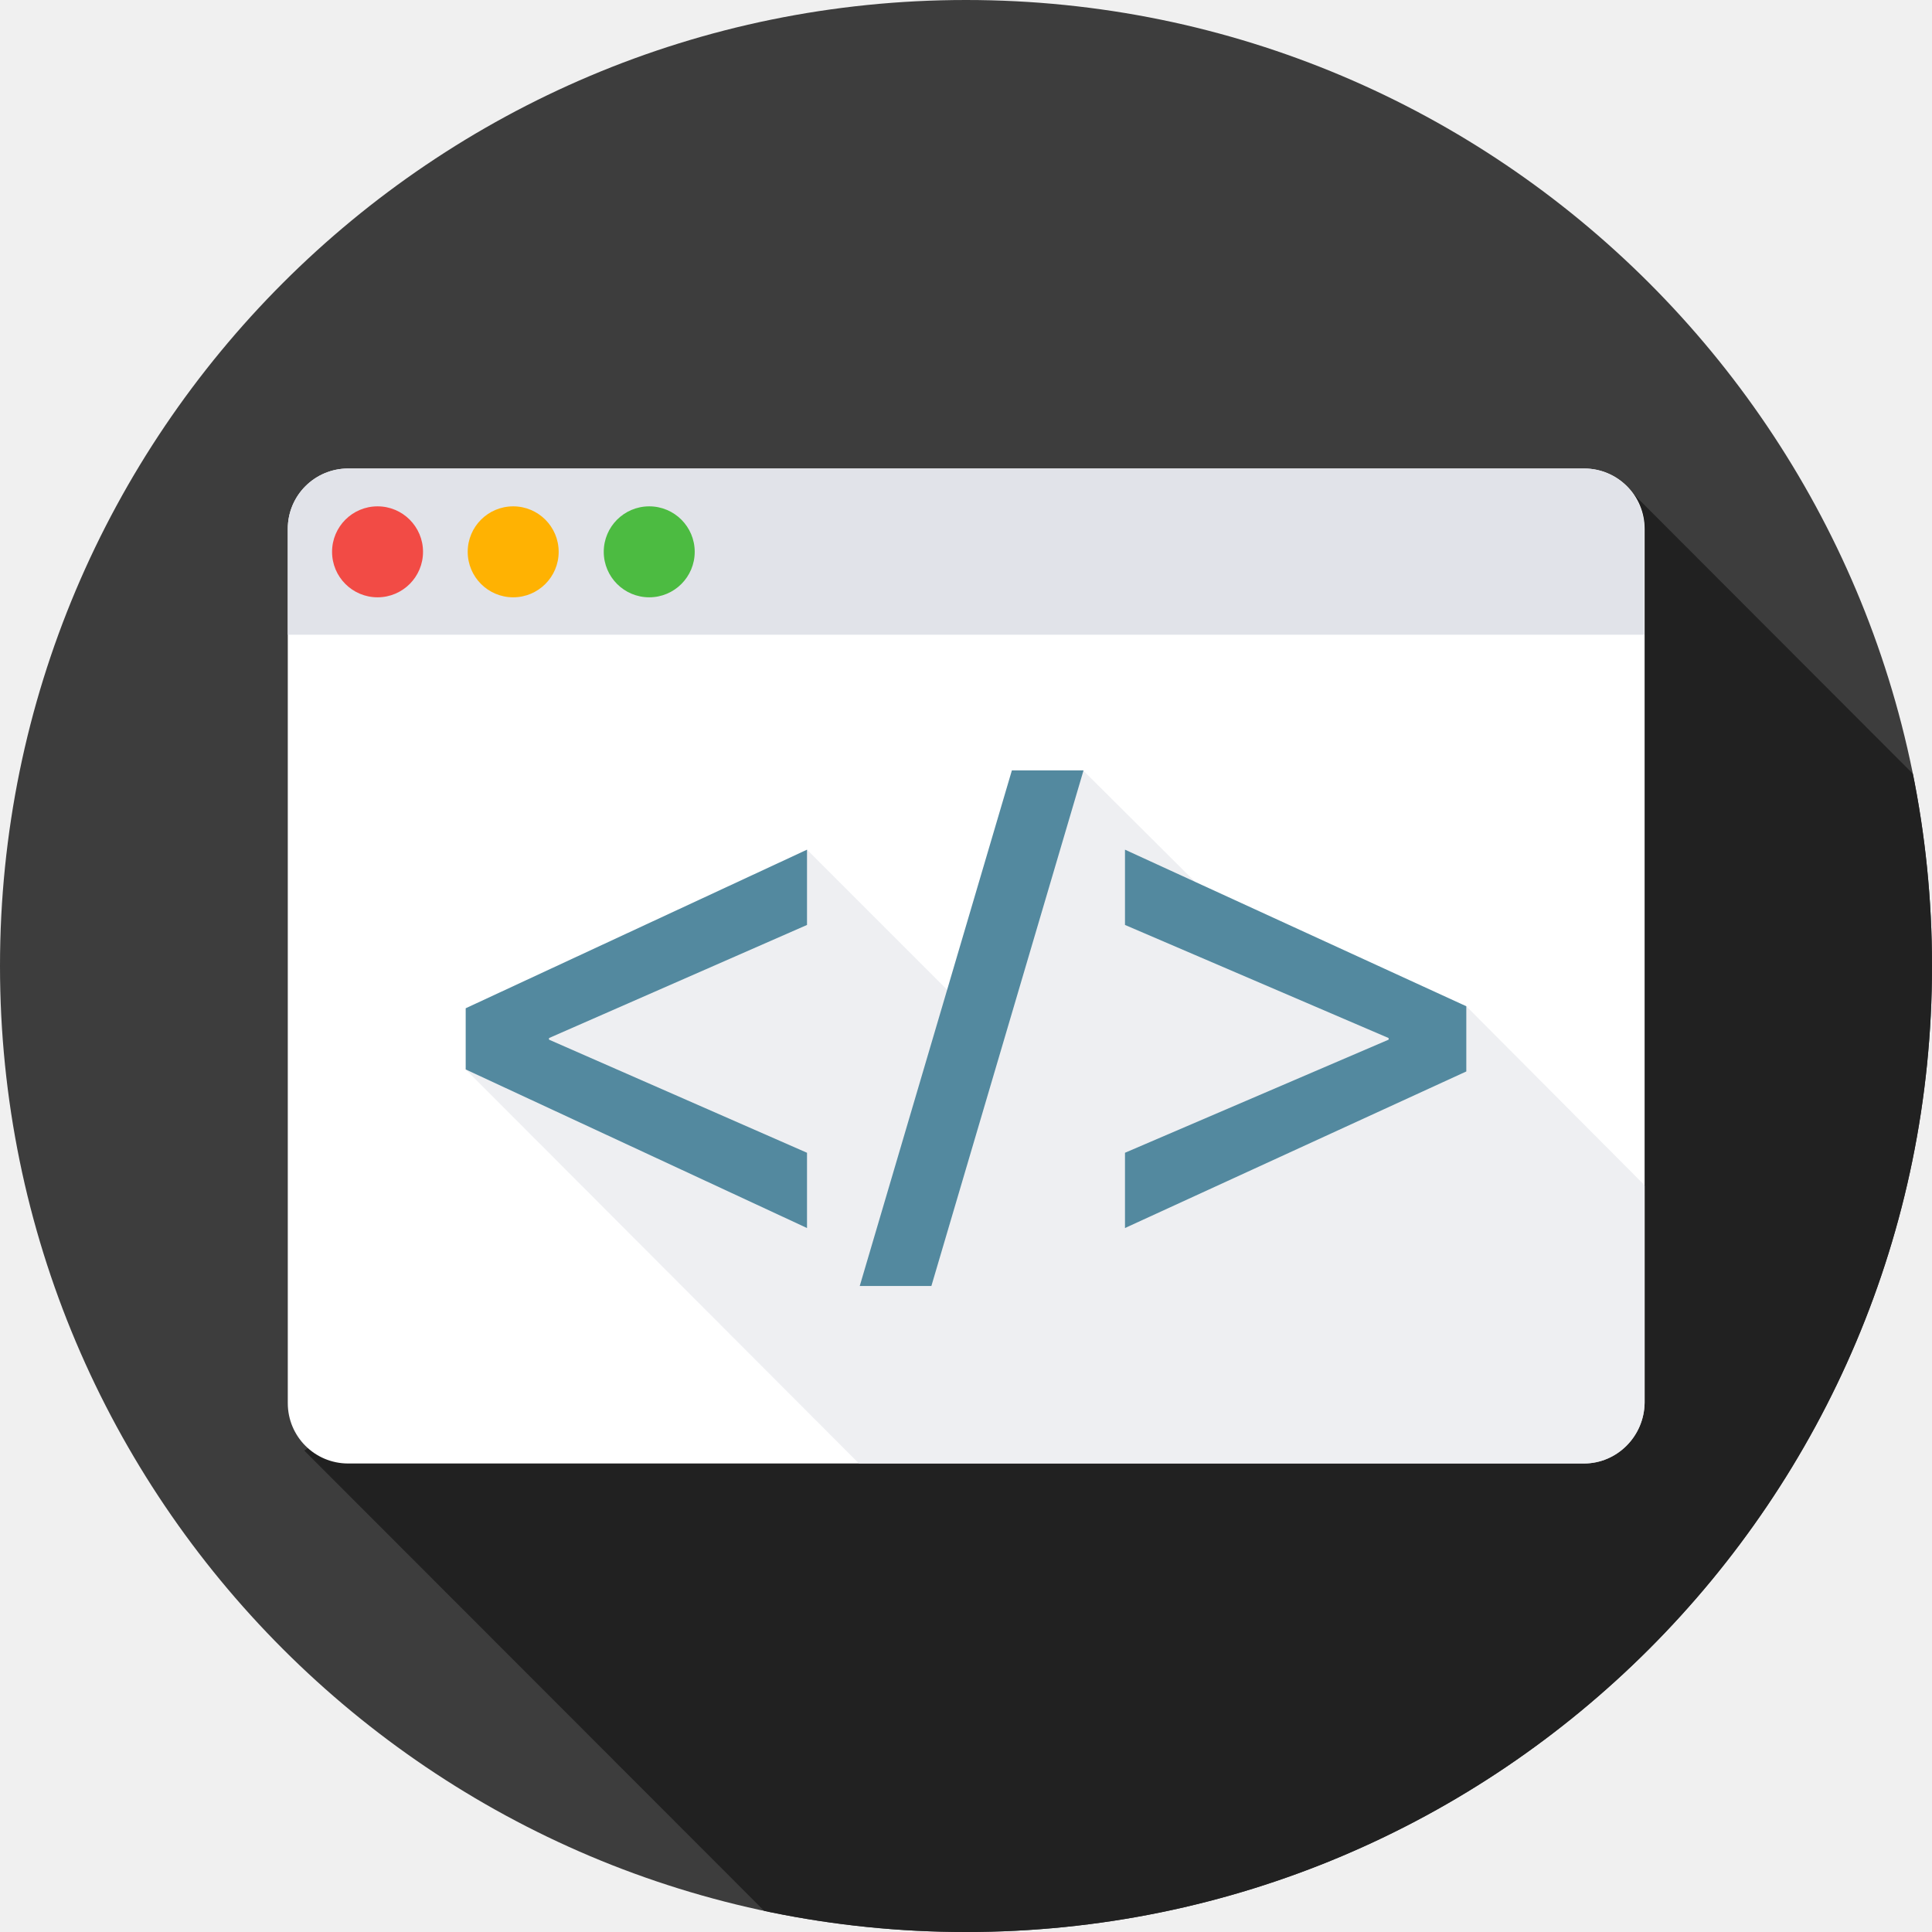
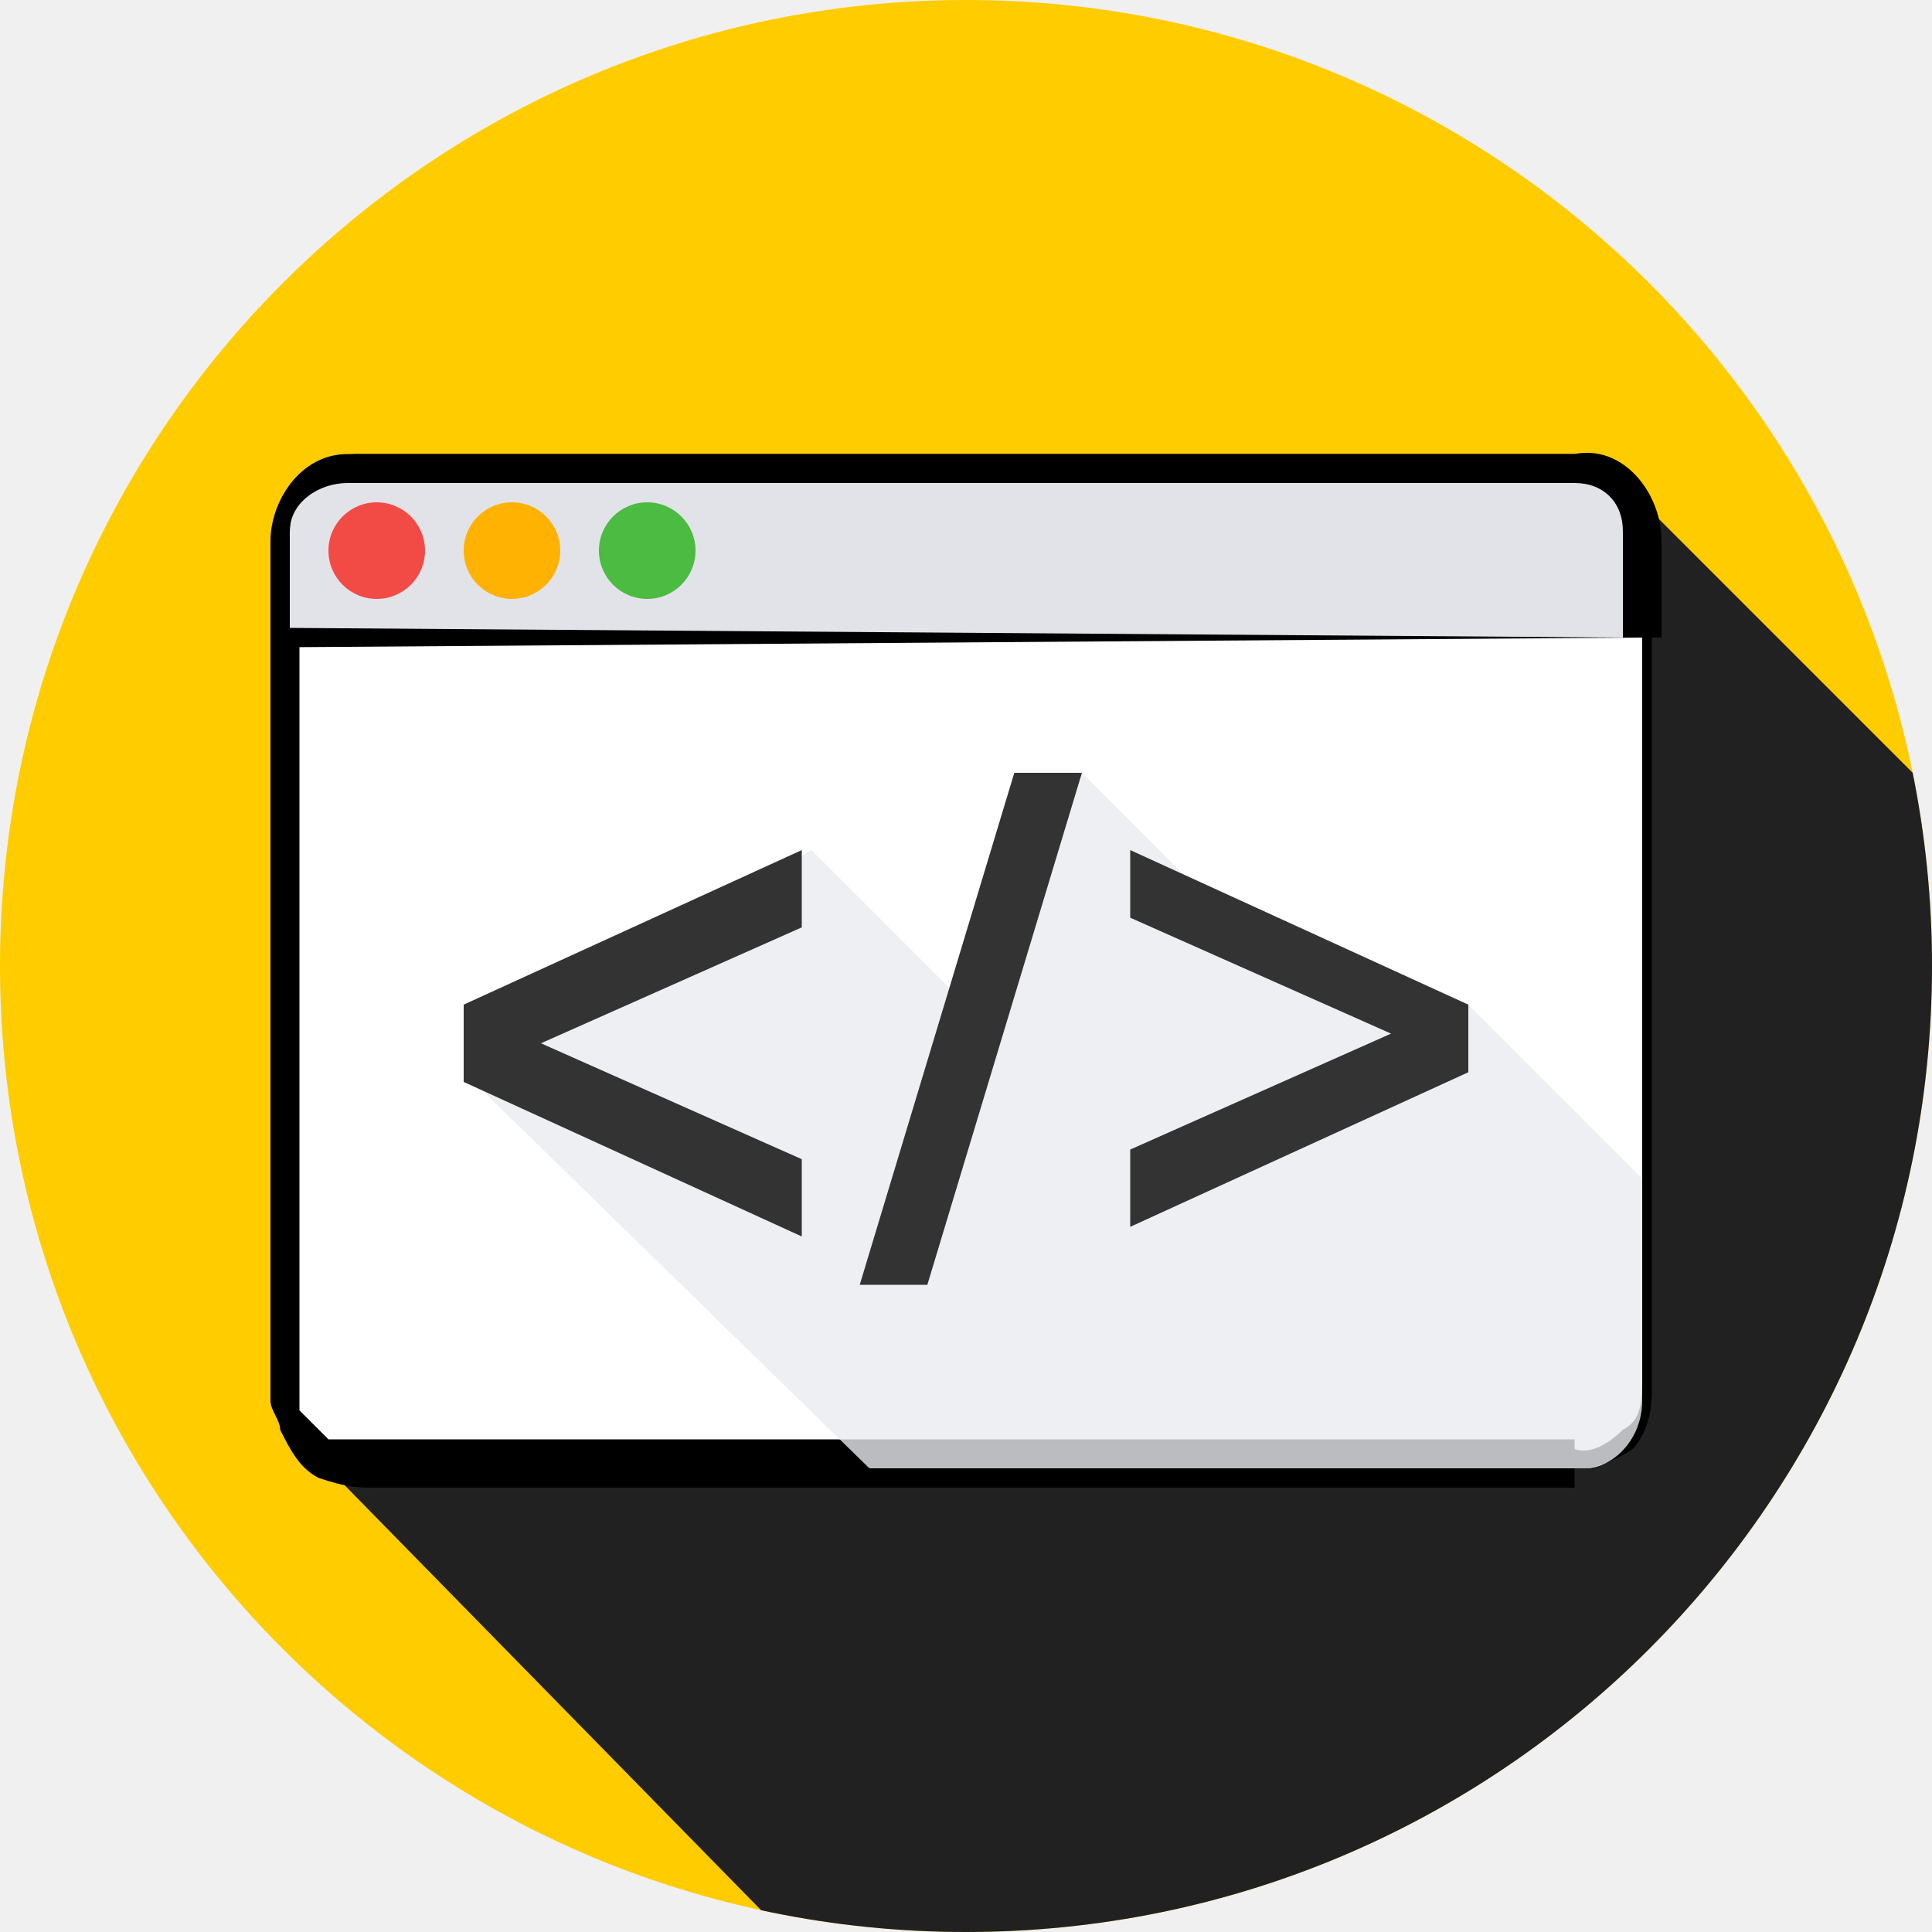
- <svg xmlns="http://www.w3.org/2000/svg" xmlns:xlink="http://www.w3.org/1999/xlink" version="1.1" id="Layer_1" x="0px" y="0px" viewBox="80 0 480 480" enable-background="new 80 0 480 480" xml:space="preserve">
+ <svg xmlns="http://www.w3.org/2000/svg" xmlns:xlink="http://www.w3.org/1999/xlink" version="1.1" id="Layer_1" x="0px" y="0px" viewBox="0 0 20 20" enable-background="new 0 0 20 20" xml:space="preserve">
  <g id="Layer_2">
    <g>
-       <circle fill="#3D3D3D" cx="320" cy="240" r="240" />
+       <circle fill="#FFCC00" cx="10" cy="10" r="10" />
      <g>
        <g>
-           <defs>
-             <circle id="SVGID_1_" cx="320" cy="240" r="240" />
-           </defs>
-           <clipPath id="SVGID_2_">
-             <use xlink:href="#SVGID_1_" overflow="visible" />
-           </clipPath>
-           <polygon clip-path="url(#SVGID_2_)" fill="#212121" points="155.6,360.4 275.1,480 560,480 560,197 485.4,122.3     " />
-         </g>
-       </g>
-       <path fill="#FFFFFF" d="M473.5,363.6H166.5c-8.3,0-15-6.7-15-15V131.4c0-8.3,6.7-15,15-15h307.1c8.3,0,15,6.7,15,15v217.1    C488.5,356.8,481.8,363.6,473.5,363.6z" />
-       <g>
-         <path fill="#E1E3E9" d="M488.5,157.7v-26.3c0-8.3-6.7-15-15-15H166.5c-8.3,0-15,6.7-15,15v26.3H488.5z" />
-       </g>
-       <circle fill="#F24B45" cx="173.8" cy="137.1" r="11.3" />
-       <circle fill="#FFB202" cx="207.5" cy="137.1" r="11.3" />
-       <circle fill="#4CBB41" cx="241.3" cy="137.1" r="11.3" />
-       <g>
-         <g>
-           <defs>
-             <path id="SVGID_3_" d="M473.5,363.6H166.5c-8.3,0-15-6.7-15-15V131.4c0-8.3,6.7-15,15-15h307.1c8.3,0,15,6.7,15,15v217.1       C488.5,356.8,481.8,363.6,473.5,363.6z" />
-           </defs>
-           <clipPath id="SVGID_4_">
-             <use xlink:href="#SVGID_3_" overflow="visible" />
-           </clipPath>
-           <polygon opacity="0.8" clip-path="url(#SVGID_4_)" fill="#EAEBEF" enable-background="new    " points="195.7,265.7       295.4,365.6 492.5,365.6 492.5,298.4 444.3,250 396.8,238.9 349.2,191.5 321.4,252 280.5,211.1 199.8,258.1     " />
+           <g>
+             <defs>
+               <circle id="SVGID_1_" cx="10" cy="10" r="10" />
+             </defs>
+             <clipPath id="SVGID_2_">
+               <use xlink:href="#SVGID_1_" overflow="visible" />
+             </clipPath>
+             <polygon clip-path="url(#SVGID_2_)" fill="#212121" points="3.2,15 8.1,20 20,20 20,8.2 16.9,5.1      " />
+           </g>
        </g>
      </g>
      <g>
-         <path fill="#53899F" d="M195.7,250.5l84.8-39.4v18.7l-64.1,28.1v0.4l64.1,28.1v18.7l-84.8-39.4V250.5z" />
-         <path fill="#53899F" d="M293.6,319.5l37.8-128.1h17.8l-37.8,128.1H293.6z" />
-         <path fill="#53899F" d="M444.3,266.2l-84.8,38.9v-18.7l65.5-28.1v-0.4l-65.5-28.1v-18.7l84.8,38.9L444.3,266.2L444.3,266.2z" />
+         <path fill="#FFFFFF" d="M16.4,15.2H3.6c-0.3,0-0.6-0.3-0.6-0.6V5.5c0-0.3,0.3-0.6,0.6-0.6h12.8c0.3,0,0.6,0.3,0.6,0.6v9     C17,14.9,16.7,15.2,16.4,15.2z" />
+         <path d="M16.4,15.4c0,0-3,0-7.4,0c-1.1,0-2.3,0-3.6,0c-0.3,0-0.6,0-1,0l-0.5,0c-0.2,0-0.3,0-0.6-0.1C3.1,15.2,3,15,2.9,14.8     c0-0.1-0.1-0.2-0.1-0.3l0-0.3c0-0.3,0-0.7,0-1c0-1.4,0-2.8,0-4.3c0-0.7,0-1.5,0-2.2l0-1.1C2.8,5.2,3.1,4.7,3.6,4.7c3,0,6,0,8.7,0     c1.4,0,2.7,0,4,0c0.3,0,0.7,0.3,0.7,0.6c0,0.3,0,0.6,0,0.9c0,0.6,0,1.2,0,1.7c0,2.2,0,4.1,0,5.4c0,0.3,0,0.6,0,0.9     c0,0.3,0,0.5-0.2,0.6c-0.3,0.3-0.5,0.2-0.5,0.2V15.4z M16.4,15.2c0,0,0.2,0,0.5-0.2c0.1-0.1,0.2-0.3,0.2-0.6c0-0.3,0-0.5,0-0.9     c0-1.3,0-3.2,0-5.4c0-0.6,0-1.1,0-1.7c0-0.3,0-0.6,0-0.9c0-0.3-0.3-0.5-0.6-0.5c-1.3,0-2.6,0-4,0c-2.8,0-5.8,0-8.7,0     C3.3,5,3,5.3,3.1,5.6l0,1.1c0,0.7,0,1.5,0,2.2c0,1.5,0,2.9,0,4.3c0,0.3,0,0.7,0,1c0,0.2,0,0.3,0,0.4c0.1,0.1,0.2,0.2,0.3,0.3     c0.1,0,0.3,0,0.4,0l0.5,0c0.3,0,0.7,0,1,0c1.3,0,2.5,0,3.6,0c4.5,0,7.4,0,7.4,0V15.2z" />
+       </g>
+       <g>
+         <g>
+           <path fill="#E1E3E9" d="M17,6.6V5.5c0-0.3-0.3-0.6-0.6-0.6H3.6C3.3,4.8,3,5.1,3,5.5v1.1H17z" />
+           <path d="M16.8,6.6l0-1.1c0-0.3-0.2-0.5-0.5-0.5l-2.1,0L10,5L5.8,5L3.6,5c-0.3,0-0.6,0.2-0.6,0.5l0,1.1L3,6.5L16.8,6.6z       M17.2,6.6l-0.2,0L3,6.7l-0.1,0l0-0.1l0-1.1c0-0.4,0.4-0.8,0.8-0.8l2.1,0l4.2,0l4.2,0l2.1,0c0.5-0.1,0.9,0.4,0.9,0.9L17.2,6.6z" />
+         </g>
+       </g>
+       <circle fill="#F24B45" cx="3.9" cy="5.7" r="0.5" />
+       <circle fill="#FFB202" cx="5.3" cy="5.7" r="0.5" />
+       <circle fill="#4CBB41" cx="6.7" cy="5.7" r="0.5" />
+       <g>
+         <g>
+           <g>
+             <defs>
+               <path id="SVGID_3_" d="M16.4,15.2H3.6c-0.3,0-0.6-0.3-0.6-0.6V5.5c0-0.3,0.3-0.6,0.6-0.6h12.8c0.3,0,0.6,0.3,0.6,0.6v9        C17,14.9,16.7,15.2,16.4,15.2z" />
+             </defs>
+             <clipPath id="SVGID_4_">
+               <use xlink:href="#SVGID_3_" overflow="visible" />
+             </clipPath>
+             <polygon opacity="0.8" clip-path="url(#SVGID_4_)" fill="#EAEBEF" enable-background="new    " points="4.8,11.1 9,15.2        17.2,15.2 17.2,12.4 15.2,10.4 13.2,10 11.2,8 10.1,10.5 8.4,8.8 5,10.8      " />
+           </g>
+         </g>
+       </g>
+       <g>
+         <path fill="#333333" d="M4.8,10.4l3.5-1.6v0.8l-2.7,1.2v0l2.7,1.2v0.8l-3.5-1.6V10.4z" />
+         <path fill="#333333" d="M8.9,13.3L10.5,8h0.7l-1.6,5.3H8.9z" />
+         <path fill="#333333" d="M15.2,11.1l-3.5,1.6v-0.8l2.7-1.2v0l-2.7-1.2V8.8l3.5,1.6V11.1L15.2,11.1z" />
      </g>
    </g>
  </g>
</svg>
